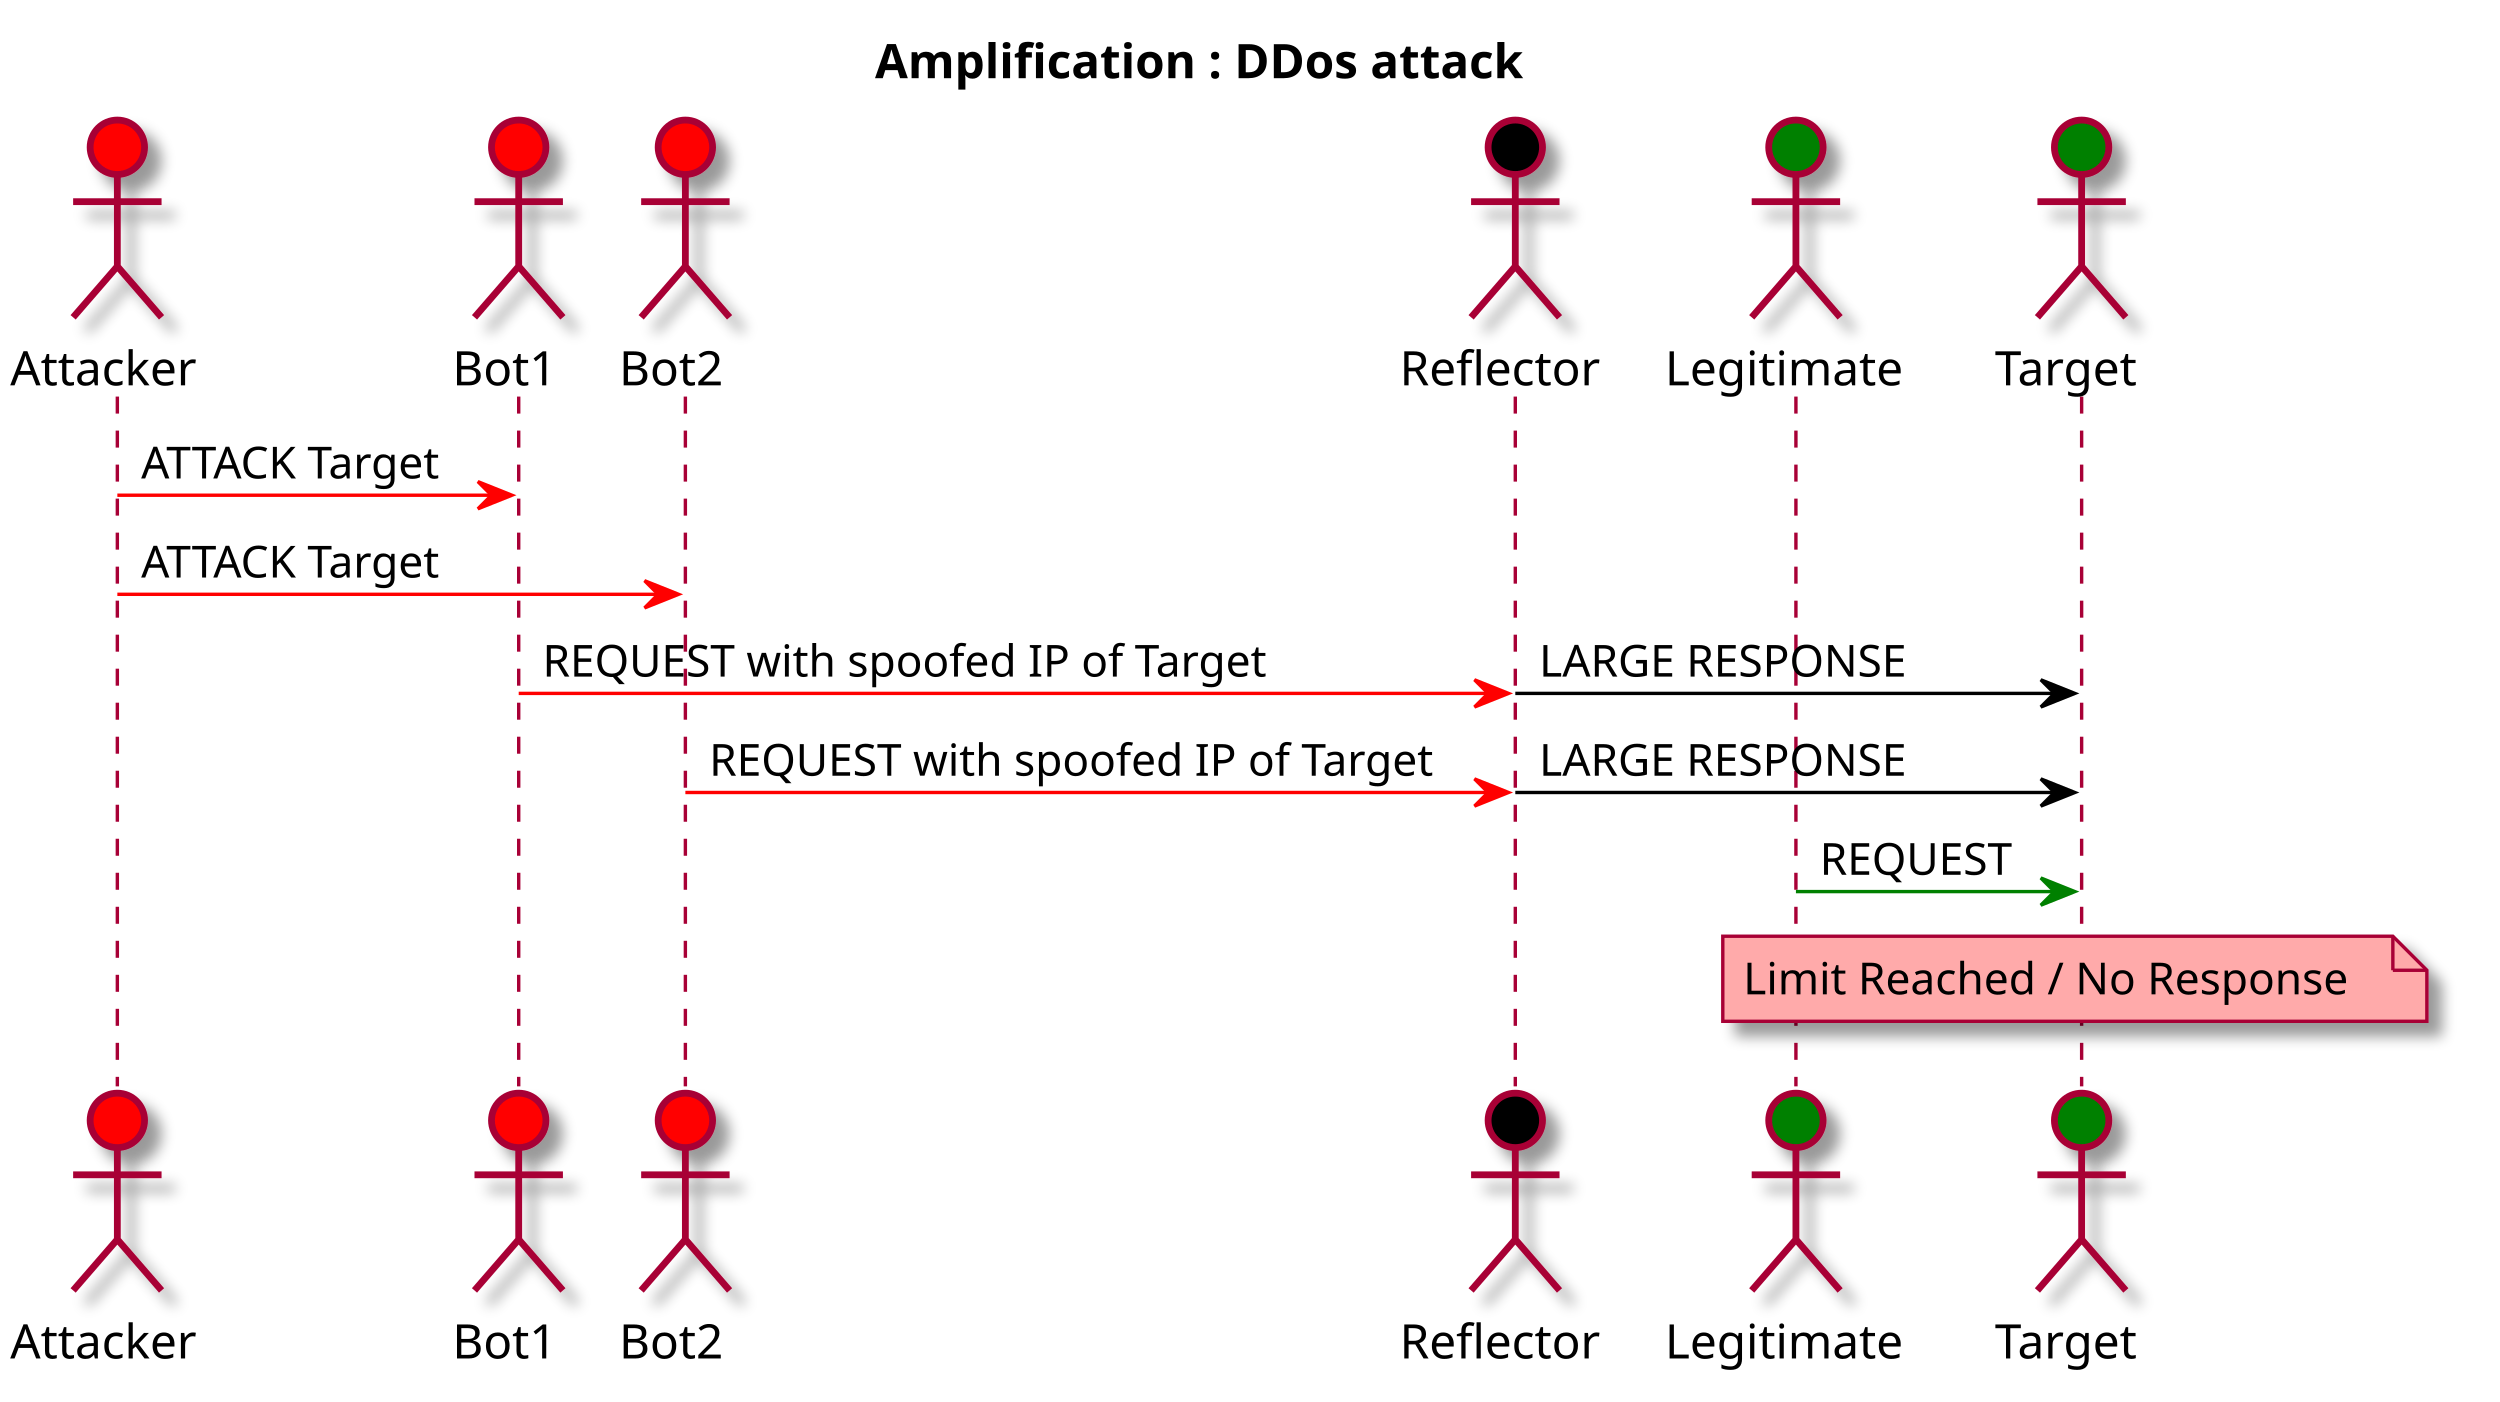
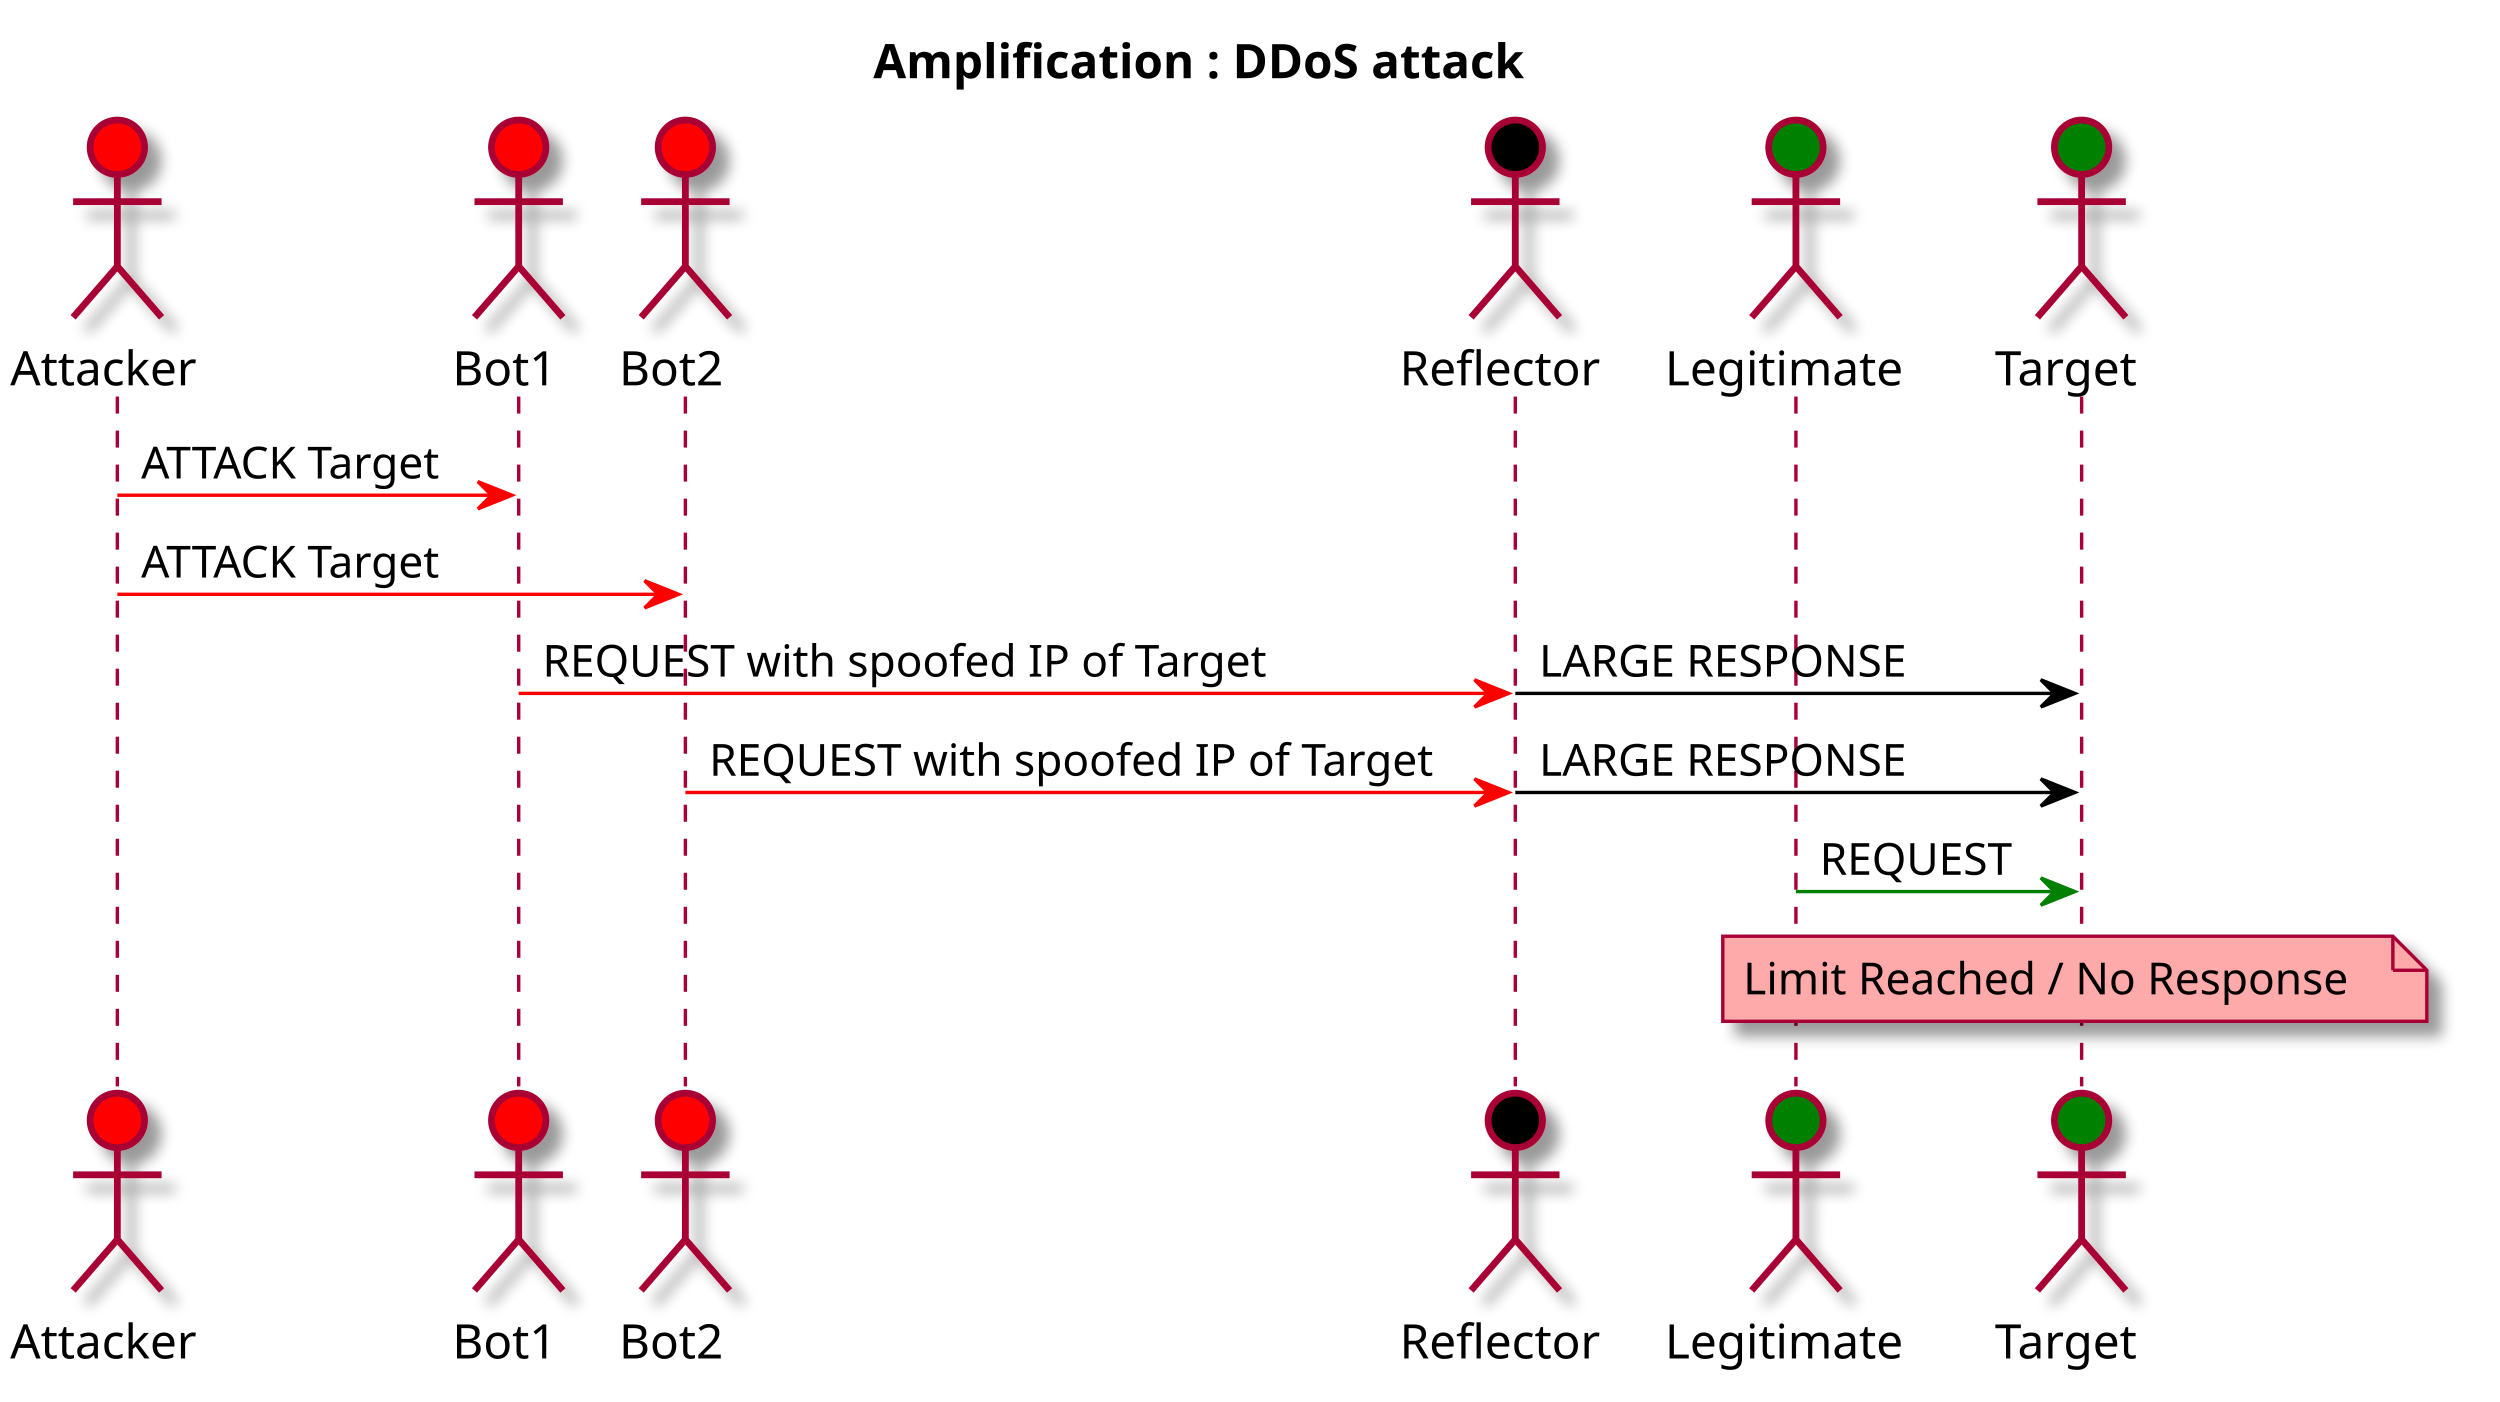
<svg xmlns="http://www.w3.org/2000/svg" contentScriptType="application/ecmascript" contentStyleType="text/css" height="412px" preserveAspectRatio="none" style="width:735px;height:412px;" version="1.1" viewBox="0 0 735 412" width="735px" zoomAndPan="magnify">
  <defs>
-     <filter height="300%" id="f1gro3zzivard5" width="300%" x="-1" y="-1">
+     <filter height="300%" id="fmeiapy9lzvmf" width="300%" x="-1" y="-1">
      <feGaussianBlur result="blurOut" stdDeviation="2.0" />
      <feColorMatrix in="blurOut" result="blurOut2" type="matrix" values="0 0 0 0 0 0 0 0 0 0 0 0 0 0 0 0 0 0 .4 0" />
      <feOffset dx="4.0" dy="4.0" in="blurOut2" result="blurOut3" />
      <feBlend in="SourceGraphic" in2="blurOut3" mode="normal" />
    </filter>
  </defs>
  <g>
-     <text fill="#000000" font-family="sans-serif" font-size="14" font-weight="bold" lengthAdjust="spacingAndGlyphs" textLength="211" x="257.25" y="22.995">Amplification : DDos attack</text>
+     <text fill="#000000" font-family="sans-serif" font-size="14" font-weight="bold" lengthAdjust="spacingAndGlyphs" textLength="212" x="256.75" y="22.995">Amplification : DDoS attack</text>
    <line style="stroke: #A80036; stroke-width: 1.0; stroke-dasharray: 5.0,5.0;" x1="34.5" x2="34.5" y1="116.594" y2="319.391" />
    <line style="stroke: #A80036; stroke-width: 1.0; stroke-dasharray: 5.0,5.0;" x1="152.5" x2="152.5" y1="116.594" y2="319.391" />
    <line style="stroke: #A80036; stroke-width: 1.0; stroke-dasharray: 5.0,5.0;" x1="201.5" x2="201.5" y1="116.594" y2="319.391" />
    <line style="stroke: #A80036; stroke-width: 1.0; stroke-dasharray: 5.0,5.0;" x1="445.5" x2="445.5" y1="116.594" y2="319.391" />
    <line style="stroke: #A80036; stroke-width: 1.0; stroke-dasharray: 5.0,5.0;" x1="528" x2="528" y1="116.594" y2="319.391" />
    <line style="stroke: #A80036; stroke-width: 1.0; stroke-dasharray: 5.0,5.0;" x1="612" x2="612" y1="116.594" y2="319.391" />
    <text fill="#000000" font-family="sans-serif" font-size="14" lengthAdjust="spacingAndGlyphs" textLength="57" x="3" y="113.292">Attacker</text>
-     <ellipse cx="34.5" cy="43.297" fill="#FF0000" filter="url(#f1gro3zzivard5)" rx="8" ry="8" style="stroke: #A80036; stroke-width: 2.0;" />
-     <path d="M34.5,51.297 L34.5,78.297 M21.5,59.297 L47.5,59.297 M34.5,78.297 L21.5,93.297 M34.5,78.297 L47.5,93.297 " fill="#FF0000" filter="url(#f1gro3zzivard5)" style="stroke: #A80036; stroke-width: 2.0;" />
+     <ellipse cx="34.5" cy="43.297" fill="#FF0000" filter="url(#fmeiapy9lzvmf)" rx="8" ry="8" style="stroke: #A80036; stroke-width: 2.0;" />
+     <path d="M34.5,51.297 L34.5,78.297 M21.5,59.297 L47.5,59.297 M34.5,78.297 L21.5,93.297 M34.5,78.297 L47.5,93.297 " fill="#FF0000" filter="url(#fmeiapy9lzvmf)" style="stroke: #A80036; stroke-width: 2.0;" />
    <text fill="#000000" font-family="sans-serif" font-size="14" lengthAdjust="spacingAndGlyphs" textLength="33" x="133" y="113.292">Bot1</text>
-     <ellipse cx="152.5" cy="43.297" fill="#FF0000" filter="url(#f1gro3zzivard5)" rx="8" ry="8" style="stroke: #A80036; stroke-width: 2.0;" />
-     <path d="M152.5,51.297 L152.5,78.297 M139.5,59.297 L165.5,59.297 M152.5,78.297 L139.5,93.297 M152.5,78.297 L165.5,93.297 " fill="#FF0000" filter="url(#f1gro3zzivard5)" style="stroke: #A80036; stroke-width: 2.0;" />
+     <ellipse cx="152.5" cy="43.297" fill="#FF0000" filter="url(#fmeiapy9lzvmf)" rx="8" ry="8" style="stroke: #A80036; stroke-width: 2.0;" />
+     <path d="M152.5,51.297 L152.5,78.297 M139.5,59.297 L165.5,59.297 M152.5,78.297 L139.5,93.297 M152.5,78.297 L165.5,93.297 " fill="#FF0000" filter="url(#fmeiapy9lzvmf)" style="stroke: #A80036; stroke-width: 2.0;" />
    <text fill="#000000" font-family="sans-serif" font-size="14" lengthAdjust="spacingAndGlyphs" textLength="33" x="182" y="113.292">Bot2</text>
-     <ellipse cx="201.5" cy="43.297" fill="#FF0000" filter="url(#f1gro3zzivard5)" rx="8" ry="8" style="stroke: #A80036; stroke-width: 2.0;" />
-     <path d="M201.5,51.297 L201.5,78.297 M188.5,59.297 L214.5,59.297 M201.5,78.297 L188.5,93.297 M201.5,78.297 L214.5,93.297 " fill="#FF0000" filter="url(#f1gro3zzivard5)" style="stroke: #A80036; stroke-width: 2.0;" />
+     <ellipse cx="201.5" cy="43.297" fill="#FF0000" filter="url(#fmeiapy9lzvmf)" rx="8" ry="8" style="stroke: #A80036; stroke-width: 2.0;" />
+     <path d="M201.5,51.297 L201.5,78.297 M188.5,59.297 L214.5,59.297 M201.5,78.297 L188.5,93.297 M201.5,78.297 L214.5,93.297 " fill="#FF0000" filter="url(#fmeiapy9lzvmf)" style="stroke: #A80036; stroke-width: 2.0;" />
    <text fill="#000000" font-family="sans-serif" font-size="14" lengthAdjust="spacingAndGlyphs" textLength="62" x="411.5" y="113.292">Reflector</text>
-     <ellipse cx="445.5" cy="43.297" fill="#000000" filter="url(#f1gro3zzivard5)" rx="8" ry="8" style="stroke: #A80036; stroke-width: 2.0;" />
-     <path d="M445.5,51.297 L445.5,78.297 M432.5,59.297 L458.5,59.297 M445.5,78.297 L432.5,93.297 M445.5,78.297 L458.5,93.297 " fill="#000000" filter="url(#f1gro3zzivard5)" style="stroke: #A80036; stroke-width: 2.0;" />
+     <ellipse cx="445.5" cy="43.297" fill="#000000" filter="url(#fmeiapy9lzvmf)" rx="8" ry="8" style="stroke: #A80036; stroke-width: 2.0;" />
+     <path d="M445.5,51.297 L445.5,78.297 M432.5,59.297 L458.5,59.297 M445.5,78.297 L432.5,93.297 M445.5,78.297 L458.5,93.297 " fill="#000000" filter="url(#fmeiapy9lzvmf)" style="stroke: #A80036; stroke-width: 2.0;" />
    <text fill="#000000" font-family="sans-serif" font-size="14" lengthAdjust="spacingAndGlyphs" textLength="71" x="489.5" y="113.292">Legitimate</text>
-     <ellipse cx="528" cy="43.297" fill="#008000" filter="url(#f1gro3zzivard5)" rx="8" ry="8" style="stroke: #A80036; stroke-width: 2.0;" />
-     <path d="M528,51.297 L528,78.297 M515,59.297 L541,59.297 M528,78.297 L515,93.297 M528,78.297 L541,93.297 " fill="#008000" filter="url(#f1gro3zzivard5)" style="stroke: #A80036; stroke-width: 2.0;" />
+     <ellipse cx="528" cy="43.297" fill="#008000" filter="url(#fmeiapy9lzvmf)" rx="8" ry="8" style="stroke: #A80036; stroke-width: 2.0;" />
+     <path d="M528,51.297 L528,78.297 M515,59.297 L541,59.297 M528,78.297 L515,93.297 M528,78.297 L541,93.297 " fill="#008000" filter="url(#fmeiapy9lzvmf)" style="stroke: #A80036; stroke-width: 2.0;" />
    <text fill="#000000" font-family="sans-serif" font-size="14" lengthAdjust="spacingAndGlyphs" textLength="45" x="586.5" y="113.292">Target</text>
-     <ellipse cx="612" cy="43.297" fill="#008000" filter="url(#f1gro3zzivard5)" rx="8" ry="8" style="stroke: #A80036; stroke-width: 2.0;" />
-     <path d="M612,51.297 L612,78.297 M599,59.297 L625,59.297 M612,78.297 L599,93.297 M612,78.297 L625,93.297 " fill="#008000" filter="url(#f1gro3zzivard5)" style="stroke: #A80036; stroke-width: 2.0;" />
+     <ellipse cx="612" cy="43.297" fill="#008000" filter="url(#fmeiapy9lzvmf)" rx="8" ry="8" style="stroke: #A80036; stroke-width: 2.0;" />
+     <path d="M612,51.297 L612,78.297 M599,59.297 L625,59.297 M612,78.297 L599,93.297 M612,78.297 L625,93.297 " fill="#008000" filter="url(#fmeiapy9lzvmf)" style="stroke: #A80036; stroke-width: 2.0;" />
    <text fill="#000000" font-family="sans-serif" font-size="14" lengthAdjust="spacingAndGlyphs" textLength="57" x="3" y="399.386">Attacker</text>
-     <ellipse cx="34.5" cy="329.391" fill="#FF0000" filter="url(#f1gro3zzivard5)" rx="8" ry="8" style="stroke: #A80036; stroke-width: 2.0;" />
-     <path d="M34.5,337.391 L34.5,364.391 M21.5,345.391 L47.5,345.391 M34.5,364.391 L21.5,379.391 M34.5,364.391 L47.5,379.391 " fill="#FF0000" filter="url(#f1gro3zzivard5)" style="stroke: #A80036; stroke-width: 2.0;" />
+     <ellipse cx="34.5" cy="329.391" fill="#FF0000" filter="url(#fmeiapy9lzvmf)" rx="8" ry="8" style="stroke: #A80036; stroke-width: 2.0;" />
+     <path d="M34.5,337.391 L34.5,364.391 M21.5,345.391 L47.5,345.391 M34.5,364.391 L21.5,379.391 M34.5,364.391 L47.5,379.391 " fill="#FF0000" filter="url(#fmeiapy9lzvmf)" style="stroke: #A80036; stroke-width: 2.0;" />
    <text fill="#000000" font-family="sans-serif" font-size="14" lengthAdjust="spacingAndGlyphs" textLength="33" x="133" y="399.386">Bot1</text>
-     <ellipse cx="152.5" cy="329.391" fill="#FF0000" filter="url(#f1gro3zzivard5)" rx="8" ry="8" style="stroke: #A80036; stroke-width: 2.0;" />
-     <path d="M152.5,337.391 L152.5,364.391 M139.5,345.391 L165.5,345.391 M152.5,364.391 L139.5,379.391 M152.5,364.391 L165.5,379.391 " fill="#FF0000" filter="url(#f1gro3zzivard5)" style="stroke: #A80036; stroke-width: 2.0;" />
+     <ellipse cx="152.5" cy="329.391" fill="#FF0000" filter="url(#fmeiapy9lzvmf)" rx="8" ry="8" style="stroke: #A80036; stroke-width: 2.0;" />
+     <path d="M152.5,337.391 L152.5,364.391 M139.5,345.391 L165.5,345.391 M152.5,364.391 L139.5,379.391 M152.5,364.391 L165.5,379.391 " fill="#FF0000" filter="url(#fmeiapy9lzvmf)" style="stroke: #A80036; stroke-width: 2.0;" />
    <text fill="#000000" font-family="sans-serif" font-size="14" lengthAdjust="spacingAndGlyphs" textLength="33" x="182" y="399.386">Bot2</text>
-     <ellipse cx="201.5" cy="329.391" fill="#FF0000" filter="url(#f1gro3zzivard5)" rx="8" ry="8" style="stroke: #A80036; stroke-width: 2.0;" />
-     <path d="M201.5,337.391 L201.5,364.391 M188.5,345.391 L214.5,345.391 M201.5,364.391 L188.5,379.391 M201.5,364.391 L214.5,379.391 " fill="#FF0000" filter="url(#f1gro3zzivard5)" style="stroke: #A80036; stroke-width: 2.0;" />
+     <ellipse cx="201.5" cy="329.391" fill="#FF0000" filter="url(#fmeiapy9lzvmf)" rx="8" ry="8" style="stroke: #A80036; stroke-width: 2.0;" />
+     <path d="M201.5,337.391 L201.5,364.391 M188.5,345.391 L214.5,345.391 M201.5,364.391 L188.5,379.391 M201.5,364.391 L214.5,379.391 " fill="#FF0000" filter="url(#fmeiapy9lzvmf)" style="stroke: #A80036; stroke-width: 2.0;" />
    <text fill="#000000" font-family="sans-serif" font-size="14" lengthAdjust="spacingAndGlyphs" textLength="62" x="411.5" y="399.386">Reflector</text>
-     <ellipse cx="445.5" cy="329.391" fill="#000000" filter="url(#f1gro3zzivard5)" rx="8" ry="8" style="stroke: #A80036; stroke-width: 2.0;" />
-     <path d="M445.5,337.391 L445.5,364.391 M432.5,345.391 L458.5,345.391 M445.5,364.391 L432.5,379.391 M445.5,364.391 L458.5,379.391 " fill="#000000" filter="url(#f1gro3zzivard5)" style="stroke: #A80036; stroke-width: 2.0;" />
+     <ellipse cx="445.5" cy="329.391" fill="#000000" filter="url(#fmeiapy9lzvmf)" rx="8" ry="8" style="stroke: #A80036; stroke-width: 2.0;" />
+     <path d="M445.5,337.391 L445.5,364.391 M432.5,345.391 L458.5,345.391 M445.5,364.391 L432.5,379.391 M445.5,364.391 L458.5,379.391 " fill="#000000" filter="url(#fmeiapy9lzvmf)" style="stroke: #A80036; stroke-width: 2.0;" />
    <text fill="#000000" font-family="sans-serif" font-size="14" lengthAdjust="spacingAndGlyphs" textLength="71" x="489.5" y="399.386">Legitimate</text>
-     <ellipse cx="528" cy="329.391" fill="#008000" filter="url(#f1gro3zzivard5)" rx="8" ry="8" style="stroke: #A80036; stroke-width: 2.0;" />
-     <path d="M528,337.391 L528,364.391 M515,345.391 L541,345.391 M528,364.391 L515,379.391 M528,364.391 L541,379.391 " fill="#008000" filter="url(#f1gro3zzivard5)" style="stroke: #A80036; stroke-width: 2.0;" />
+     <ellipse cx="528" cy="329.391" fill="#008000" filter="url(#fmeiapy9lzvmf)" rx="8" ry="8" style="stroke: #A80036; stroke-width: 2.0;" />
+     <path d="M528,337.391 L528,364.391 M515,345.391 L541,345.391 M528,364.391 L515,379.391 M528,364.391 L541,379.391 " fill="#008000" filter="url(#fmeiapy9lzvmf)" style="stroke: #A80036; stroke-width: 2.0;" />
    <text fill="#000000" font-family="sans-serif" font-size="14" lengthAdjust="spacingAndGlyphs" textLength="45" x="586.5" y="399.386">Target</text>
-     <ellipse cx="612" cy="329.391" fill="#008000" filter="url(#f1gro3zzivard5)" rx="8" ry="8" style="stroke: #A80036; stroke-width: 2.0;" />
-     <path d="M612,337.391 L612,364.391 M599,345.391 L625,345.391 M612,364.391 L599,379.391 M612,364.391 L625,379.391 " fill="#008000" filter="url(#f1gro3zzivard5)" style="stroke: #A80036; stroke-width: 2.0;" />
+     <ellipse cx="612" cy="329.391" fill="#008000" filter="url(#fmeiapy9lzvmf)" rx="8" ry="8" style="stroke: #A80036; stroke-width: 2.0;" />
+     <path d="M612,337.391 L612,364.391 M599,345.391 L625,345.391 M612,364.391 L599,379.391 M612,364.391 L625,379.391 " fill="#008000" filter="url(#fmeiapy9lzvmf)" style="stroke: #A80036; stroke-width: 2.0;" />
    <polygon fill="#FF0000" points="140.5,141.594,150.5,145.594,140.5,149.594,144.5,145.594" style="stroke: #FF0000; stroke-width: 1.0;" />
    <line style="stroke: #FF0000; stroke-width: 1.0;" x1="34.5" x2="146.5" y1="145.594" y2="145.594" />
    <text fill="#000000" font-family="sans-serif" font-size="13" lengthAdjust="spacingAndGlyphs" textLength="94" x="41.5" y="140.661">ATTACK Target</text>
    <polygon fill="#FF0000" points="189.5,170.727,199.5,174.727,189.5,178.727,193.5,174.727" style="stroke: #FF0000; stroke-width: 1.0;" />
    <line style="stroke: #FF0000; stroke-width: 1.0;" x1="34.5" x2="195.5" y1="174.727" y2="174.727" />
    <text fill="#000000" font-family="sans-serif" font-size="13" lengthAdjust="spacingAndGlyphs" textLength="94" x="41.5" y="169.793">ATTACK Target</text>
    <polygon fill="#FF0000" points="433.5,199.859,443.5,203.859,433.5,207.859,437.5,203.859" style="stroke: #FF0000; stroke-width: 1.0;" />
    <line style="stroke: #FF0000; stroke-width: 1.0;" x1="152.5" x2="439.5" y1="203.859" y2="203.859" />
    <text fill="#000000" font-family="sans-serif" font-size="13" lengthAdjust="spacingAndGlyphs" textLength="220" x="159.5" y="198.926">REQUEST with spoofed IP of Target</text>
    <polygon fill="#000000" points="600,199.859,610,203.859,600,207.859,604,203.859" style="stroke: #000000; stroke-width: 1.0;" />
    <line style="stroke: #000000; stroke-width: 1.0;" x1="445.5" x2="606" y1="203.859" y2="203.859" />
    <text fill="#000000" font-family="sans-serif" font-size="13" lengthAdjust="spacingAndGlyphs" textLength="116" x="452.5" y="198.926">LARGE RESPONSE</text>
    <polygon fill="#FF0000" points="433.5,228.992,443.5,232.992,433.5,236.992,437.5,232.992" style="stroke: #FF0000; stroke-width: 1.0;" />
    <line style="stroke: #FF0000; stroke-width: 1.0;" x1="201.5" x2="439.5" y1="232.992" y2="232.992" />
    <text fill="#000000" font-family="sans-serif" font-size="13" lengthAdjust="spacingAndGlyphs" textLength="220" x="208.5" y="228.059">REQUEST with spoofed IP of Target</text>
    <polygon fill="#000000" points="600,228.992,610,232.992,600,236.992,604,232.992" style="stroke: #000000; stroke-width: 1.0;" />
    <line style="stroke: #000000; stroke-width: 1.0;" x1="445.5" x2="606" y1="232.992" y2="232.992" />
    <text fill="#000000" font-family="sans-serif" font-size="13" lengthAdjust="spacingAndGlyphs" textLength="116" x="452.5" y="228.059">LARGE RESPONSE</text>
    <polygon fill="#008000" points="600,258.125,610,262.125,600,266.125,604,262.125" style="stroke: #008000; stroke-width: 1.0;" />
    <line style="stroke: #008000; stroke-width: 1.0;" x1="528" x2="606" y1="262.125" y2="262.125" />
    <text fill="#000000" font-family="sans-serif" font-size="13" lengthAdjust="spacingAndGlyphs" textLength="60" x="535" y="257.192">REQUEST</text>
-     <polygon fill="#FFAAAA" filter="url(#f1gro3zzivard5)" points="506.5,275.258,506.5,300.258,713.5,300.258,713.5,285.258,703.5,275.258,506.5,275.258" style="stroke: #A80036; stroke-width: 1.0;" />
+     <polygon fill="#FFAAAA" filter="url(#fmeiapy9lzvmf)" points="506.5,275.258,506.5,300.258,713.5,300.258,713.5,285.258,703.5,275.258,506.5,275.258" style="stroke: #A80036; stroke-width: 1.0;" />
    <line style="stroke: #A80036; stroke-width: 1.0;" x1="703.5" x2="703.5" y1="275.258" y2="285.258" />
    <line style="stroke: #A80036; stroke-width: 1.0;" x1="713.5" x2="703.5" y1="285.258" y2="285.258" />
    <text fill="#000000" font-family="sans-serif" font-size="13" lengthAdjust="spacingAndGlyphs" textLength="186" x="512.5" y="292.325">Limit Reached / No Response</text>
  </g>
</svg>
